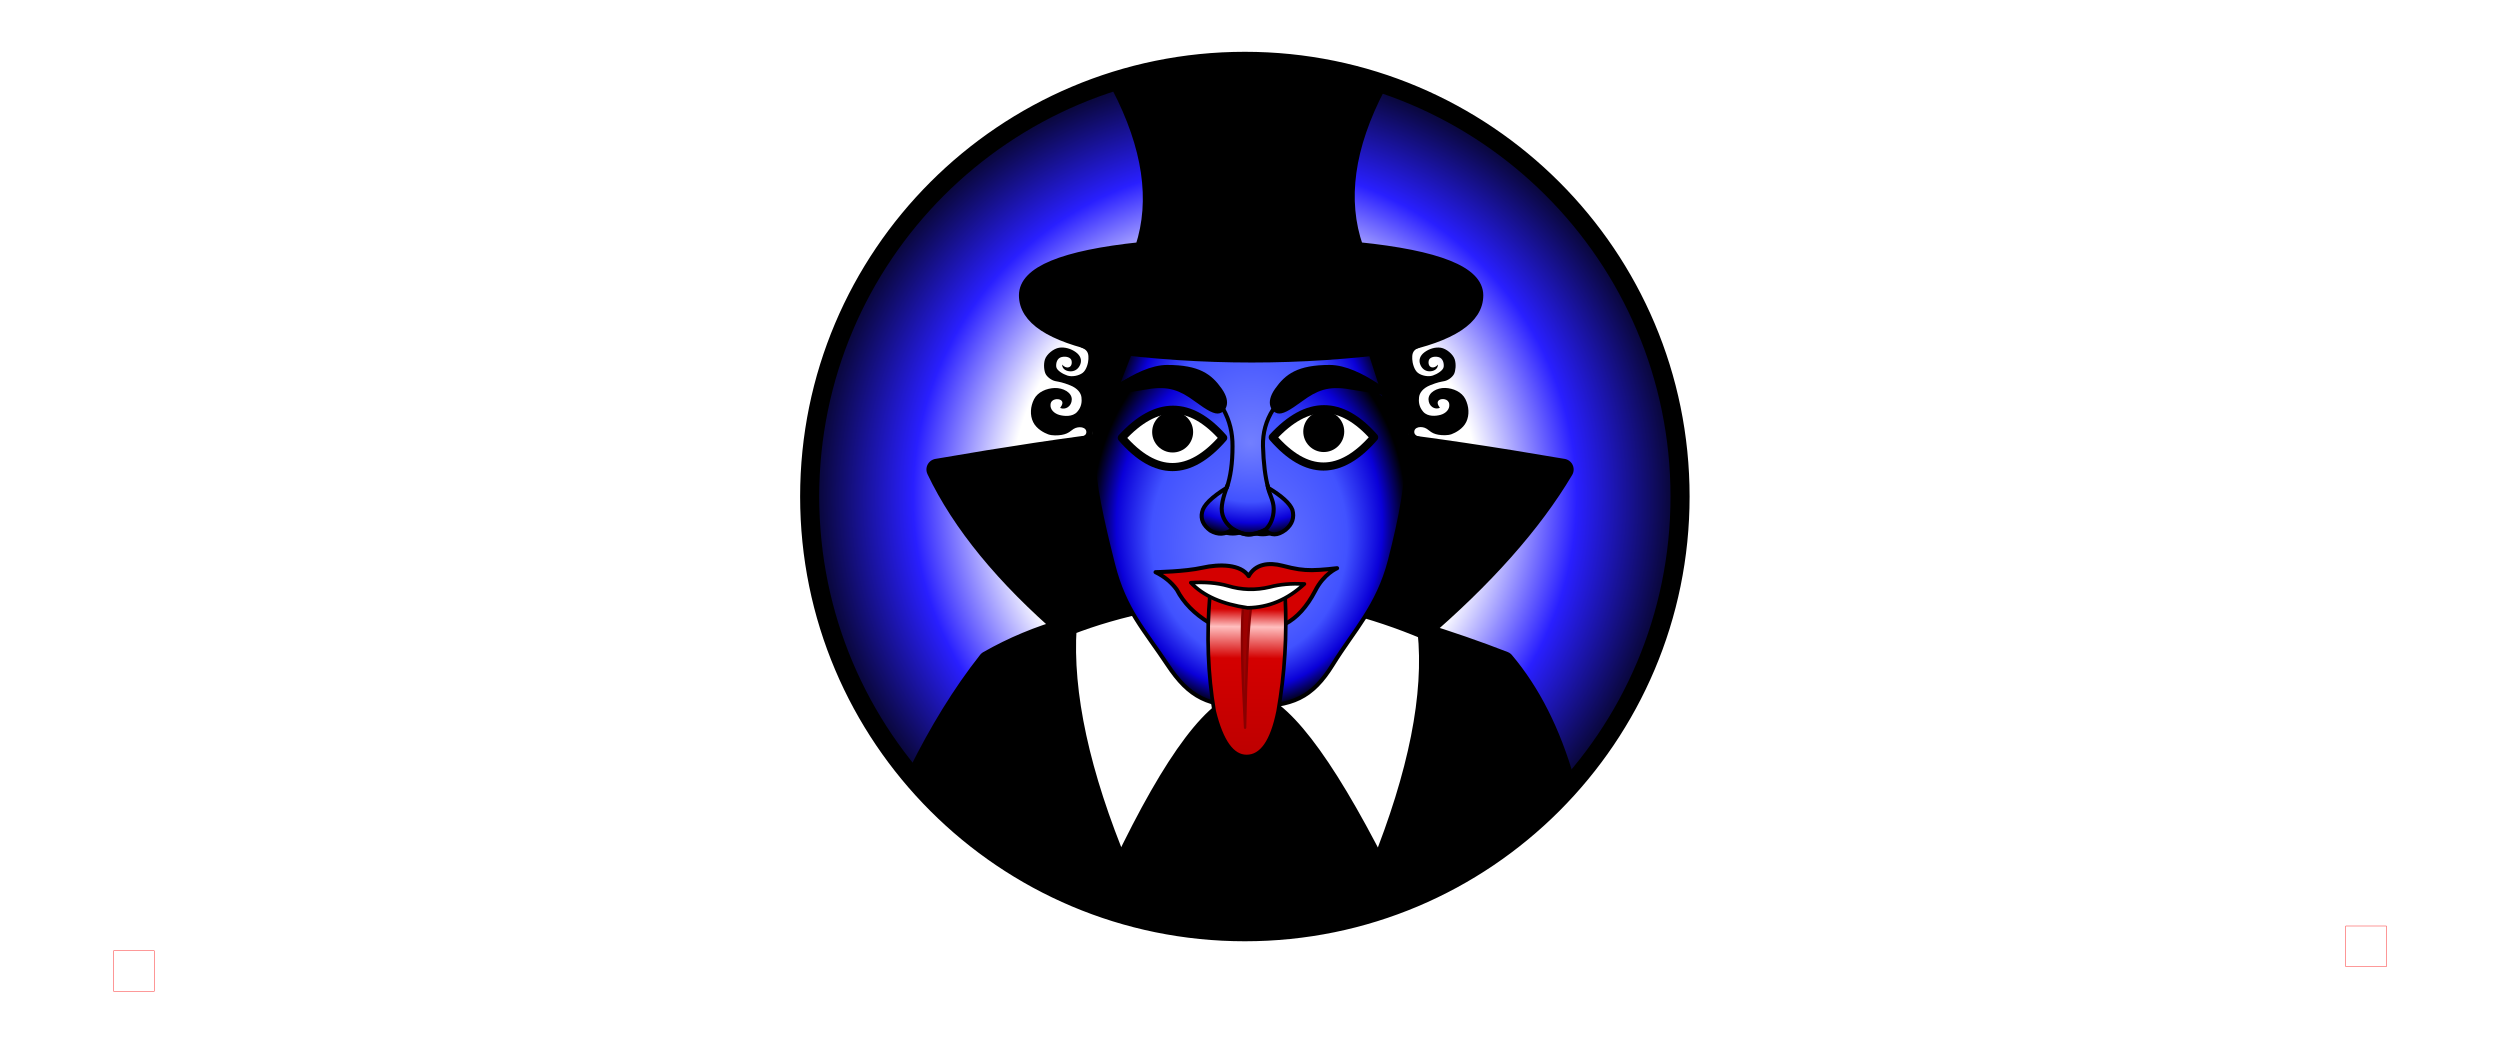
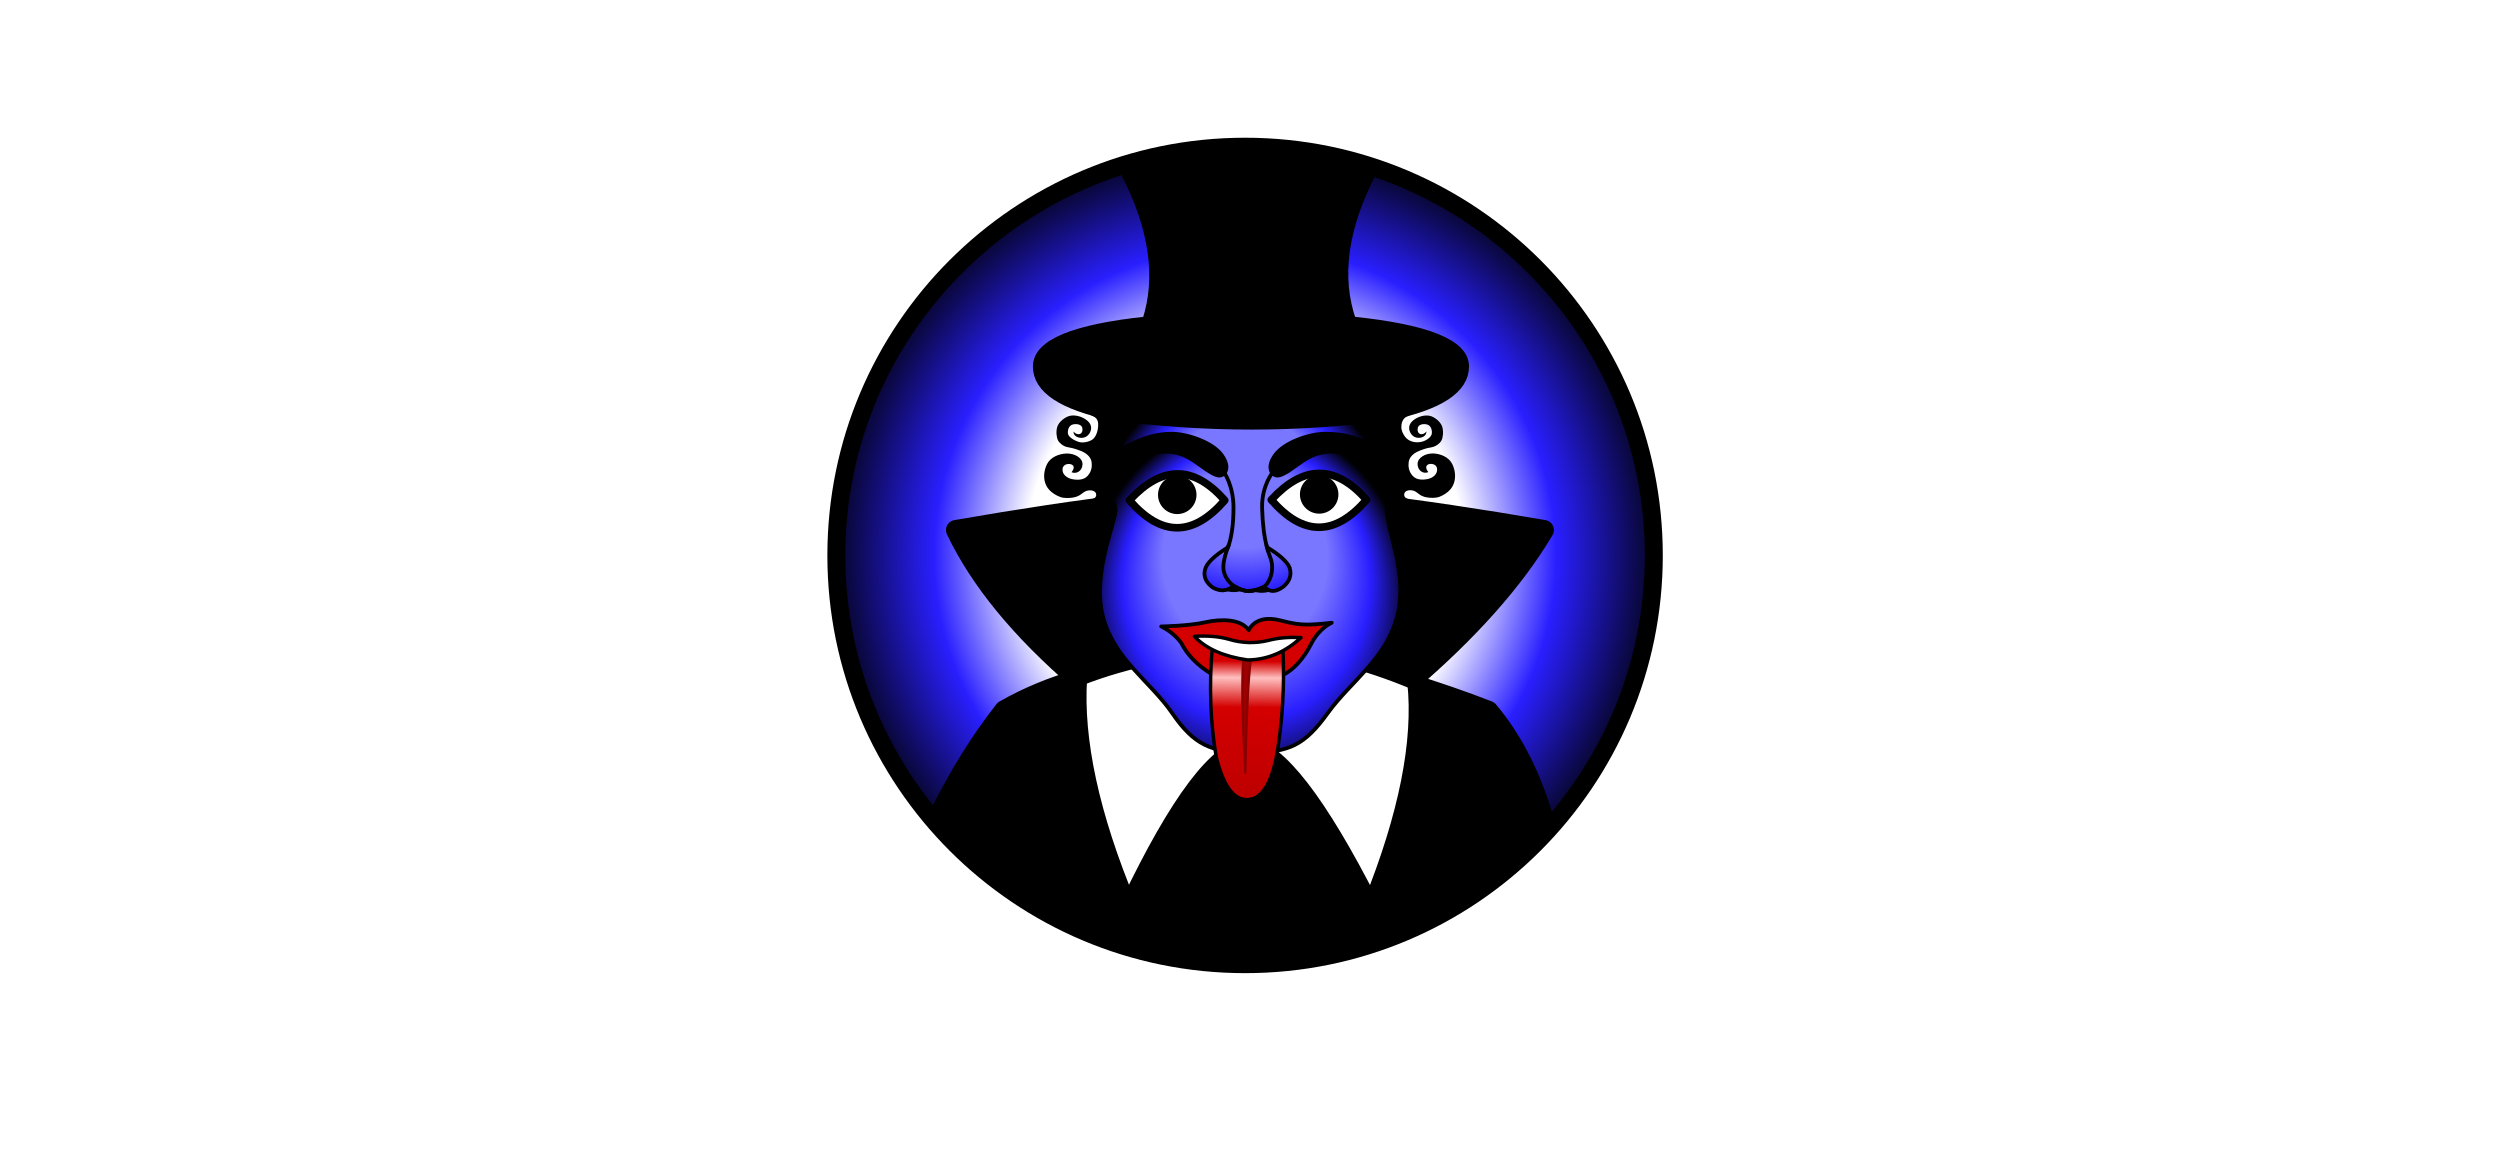
- <svg xmlns="http://www.w3.org/2000/svg" width="100%" height="100%" version="1.1" style="stroke-linecap: round; stroke-linejoin: round;" viewBox="-3859.333 -249.965 6156.343 2568.959">
-   <defs id="SvgjsDefs1137">
+ <svg xmlns="http://www.w3.org/2000/svg" width="100%" height="100%" version="1.1" style="stroke-linecap: round; stroke-linejoin: round;" viewBox="-4058.218 -483.506 6554.608 3036.043">
+   <defs id="SvgjsDefs1727">
    <linearGradient id="SvgjsLinearGradient54467" x1="0" y1="-0.085" x2="-0.007" y2="1.072">
      <stop id="SvgjsStop54468" stop-opacity="1" stop-color="#ce0000" offset="0" />
      <stop id="SvgjsStop54469" stop-opacity="1" stop-color="#d40000" offset="0.145" />
      <stop id="SvgjsStop54470" stop-opacity="1" stop-color="#ffbfbf" offset="0.239" />
      <stop id="SvgjsStop54471" stop-opacity="1" stop-color="#d40000" offset="0.408" />
      <stop id="SvgjsStop54472" stop-opacity="1" stop-color="#ba0000" offset="1" />
    </linearGradient>
-     <radialGradient id="SvgjsRadialGradient64869" spreadMethod="pad" r="0.501" fx="0.496" fy="0.654" cx="0.497" cy="0.509">
-       <stop id="SvgjsStop122794" stop-opacity="1" stop-color="#727fff" offset="0" />
-       <stop id="SvgjsStop122795" stop-opacity="1" stop-color="#4152ff" offset="0.624" />
-       <stop id="SvgjsStop122796" stop-opacity="1" stop-color="#0a00d8" offset="0.847" />
-       <stop id="SvgjsStop122797" stop-opacity="1" stop-color="#000000" offset="1" />
+     <radialGradient id="SvgjsRadialGradient64869" spreadMethod="pad" r="0.545" fx="0.471" fy="0.285" cx="0.491" cy="0.568">
+       <stop id="SvgjsStop64499" stop-opacity="1" stop-color="#7976ff" offset="0.502" />
+       <stop id="SvgjsStop64500" stop-opacity="1" stop-color="#291fff" offset="0.753" />
+       <stop id="SvgjsStop64501" stop-opacity="1" stop-color="#000000" offset="1" />
    </radialGradient>
    <radialGradient id="SvgjsRadialGradient2819" spreadMethod="pad" r="0.521" fx="0.5" fy="0.5" cx="0.5" cy="0.5">
      <stop id="SvgjsStop25718" stop-opacity="1" stop-color="#ffffff" offset="0.514" />
      <stop id="SvgjsStop25719" stop-opacity="1" stop-color="#291fff" offset="0.729" />
      <stop id="SvgjsStop25720" stop-opacity="1" stop-color="#000000" offset="1" />
    </radialGradient>
+     <radialGradient id="SvgjsRadialGradient64068" r="0.523" fx="0.481" fy="0.452" cx="0.481" cy="0.664">
+       <stop id="SvgjsStop64069" stop-opacity="1" stop-color="#7976ff" offset="0.51" />
+       <stop id="SvgjsStop64070" stop-opacity="1" stop-color="#291fff" offset="0.753" />
+       <stop id="SvgjsStop64071" stop-opacity="1" stop-color="#000000" offset="1" />
+     </radialGradient>
  </defs>
-   <svg id="S-f1-758a21" style="overflow: visible; pointer-events: all;" data-disabled="false" data-hidden="false">
-     <circle id="SvgjsCircle1296" r="1071.678" cx="0" cy="0" style="stroke: rgb(0, 0, 0); stroke-opacity: 1; stroke-width: 47; fill: url(&quot;#SvgjsRadialGradient2819&quot;); fill-opacity: 1;" data-fill="#f2ff29" transform="matrix(1,0,0,1,-793.8103,972.7687)" />
-   </svg>
-   <svg id="S-d7-1e40b1" style="overflow: visible; pointer-events: all;" data-disabled="false" data-hidden="false">
-     <path id="P-16-d84e4b" d="M-1403.909 1836.004C-1483.531 1778.796 -1537.516 1722.225 -1594.372 1651.462C-1545.973 1554.385 -1489.481 1460.622 -1424.895 1378.944Q-1334.668 1327.386 -1230.637 1298.003Q-1458.352 1101.84 -1551.489 906.219Q-1031.61 815.964 -784.351 815.964Q-535.153 815.964 -10.616 906.219Q-126.621 1101.84 -366.756 1307.474Q-255.047 1341.846 -156.309 1380.321C-91.676 1456.912 -42.316 1554.666 -8.23 1673.583C-31.812 1701.099 -103.636 1770.314 -197.388 1840.389Q-780.211 2202.224 -1403.909 1836.004 " style="stroke: rgb(0, 0, 0); stroke-opacity: 1; stroke-width: 53; fill: rgb(0, 0, 0); fill-opacity: 1;" />
-     <path id="P-58-a80c98" d="M-737.733 1199.286Q-512.044 1223.362 -320.019 1304.962Q-295.334 1537.698 -435.694 1886.669Q-640.225 1483.974 -757.639 1471.277Q-877.537 1479.302 -1071.905 1886.669Q-1216.487 1538.99 -1200.433 1294.349Q-1017.06 1222.121 -737.734 1199.286 " style="stroke: rgb(0, 0, 0); stroke-opacity: 1; stroke-width: 41; fill: rgb(255, 255, 255); fill-opacity: 1;" transform="matrix(1,0,0,1,-28.0271,0.0001220703)" />
-   </svg>
-   <svg id="S-3f-d09d9b" style="overflow: visible; pointer-events: all;" data-disabled="false" data-hidden="false">
-     <path id="P-fa-cb4c35" d="M-786.732 574.885S-1066.378 472.421 -1116.037 615.07S-1166.519 809.621 -1166.519 874.119S-1146.54 1028.601 -1118.307 1140.178S-1040.153 1302.76 -985.049 1386.109S-883.43 1489.721 -780.496 1489.721S-628.341 1469.459 -576.939 1386.109S-465.536 1242.32 -436.7 1130.743S-394.314 938.617 -394.314 874.119S-389.479 757.72 -444.972 614.52 " style="stroke: rgb(0, 0, 0); stroke-opacity: 1; stroke-width: 10; fill: url(&quot;#SvgjsRadialGradient64869&quot;); fill-opacity: 1;" transform="matrix(1,0,0,1,0,0)" />
-   </svg>
-   <svg id="S-cf-7743e1" style="overflow: visible; pointer-events: all;" data-disabled="false" data-hidden="false">
-     <ellipse id="E-9f-915f4f" rx="18.31" ry="36.62" cx="0" cy="0" style="stroke: rgb(0, 0, 0); stroke-opacity: 1; stroke-width: 0; fill: rgb(0, 0, 0); fill-opacity: 1;" transform="matrix(5.204170427930421e-18,1,-1,5.204170427930421e-18,-750.0471,1052.388)" />
-     <ellipse id="E-9f-915f4f" rx="18.013" ry="36.025" cx="0" cy="0" style="stroke: rgb(0, 0, 0); stroke-opacity: 1; stroke-width: 0; fill: rgb(0, 0, 0); fill-opacity: 1;" transform="matrix(5.204170427930421e-18,1,-1,5.204170427930421e-18,-823.705,1050.84)" />
-     <path id="P-70-faa7e4" d="M-64.068 4485.216Q5.72 4305.941 38.429 4219.839Q252.105 4175.619 502.327 4227.36Q533.449 4316.361 600.27 4525.852Q492.455 4423.418 400.442 4467.514Q293.179 4533.575 295.769 4631.77Q297.638 4694.989 308.586 4734.364Q358.822 4764.632 368.116 4788.492Q376.224 4816.947 351.424 4837.614Q321.752 4860.053 301.264 4837.886Q275.663 4849.934 260.807 4849.396Q244.189 4849.22 219.909 4836.64Q194.894 4856.29 166.129 4839.652Q139.743 4820 145.821 4794.302Q150.417 4769.104 206.401 4734.364Q220.649 4694.989 220.741 4631.77Q221.529 4533.575 130.304 4467.514Q59.189 4412.541 -64.068 4485.216 " style="stroke: rgb(0, 0, 0); stroke-opacity: 1; stroke-width: 10; fill: url(&quot;#SvgjsRadialGradient64869&quot;); fill-opacity: 1;" data-fill="url(&quot;#SvgjsRadialGradient3744&quot;)" transform="matrix(1,0,0,1,-1044.94,-3783.014)" />
-     <path id="P-2a-bff9dc" d="M816.603 4499.704S913.233 4410.052 992.023 4410.053S1101.118 4432.623 1126.53 4468.796S1134.113 4525.787 1121.201 4529.106S1091.814 4522.966 1058.239 4498.396S995.663 4460.665 942.469 4470.18S848.52 4481.973 816.603 4499.705 " style="stroke: rgb(0, 0, 0); stroke-opacity: 1; stroke-width: 0; fill: rgb(0, 0, 0); fill-opacity: 1;" transform="matrix(1,0,0,1,-1977.091,-3761.343)" />
-     <g id="G-a7-4077c1" transform="matrix(1,0,0,1,2.159435,1.1368683772161603e-13)">
-       <path id="P-7f-fb1aec" d="M350.861 4622.1Q478.473 4483.628 600.654 4622.1Q475.757 4766.002 350.861 4622.1 " style="stroke: rgb(0, 0, 0); stroke-opacity: 1; stroke-width: 20; fill: rgb(255, 255, 255); fill-opacity: 1;" transform="matrix(1,0,0,1,-1449.949,-3793.848)" />
-       <circle id="C-47-b7c96b" r="50.446" cx="0" cy="0" style="stroke: rgb(0, 0, 0); stroke-opacity: 1; stroke-width: 0; fill: rgb(0, 0, 0); fill-opacity: 1;" transform="matrix(1,0,0,1,-973.8147,813.86)" />
-     </g>
-     <g id="G-23-042f56" transform="matrix(1,0,0,1,-8.637722,1.1368683772161603e-13)">
-       <path id="P-7f-fb1aec" d="M350.861 4622.1Q478.473 4483.628 600.654 4622.1Q475.757 4766.002 350.861 4622.1 " style="stroke: rgb(0, 0, 0); stroke-opacity: 1; stroke-width: 20; fill: rgb(255, 255, 255); fill-opacity: 1;" transform="matrix(1,0,0,1,-1067.361,-3795.181)" />
-       <circle id="C-47-b7c96b" r="50.446" cx="0" cy="0" style="stroke: rgb(0, 0, 0); stroke-opacity: 1; stroke-width: 0; fill: rgb(0, 0, 0); fill-opacity: 1;" transform="matrix(1,0,0,1,-590.9041,812.7618)" />
-     </g>
-     <path id="P-2a-bff9dc" d="M1139.418 4499.704S1042.788 4410.052 963.999 4410.053S854.904 4432.623 829.491 4468.796S821.909 4525.787 834.821 4529.106S864.208 4522.966 897.783 4498.396S960.358 4460.665 1013.552 4470.18S1107.502 4481.973 1139.418 4499.705 " style="stroke: rgb(0, 0, 0); stroke-opacity: 1; stroke-width: 0; fill: rgb(0, 0, 0); fill-opacity: 1;" transform="matrix(1,0,0,1,-1548.965,-3761.343)" />
-     <path id="P-22-322853" d="M-836.747 945.737S-850.736 980.222 -850.856 1002.526S-838.24 1040.07 -829.119 1048.059S-798.636 1066.01 -786.875 1066.01S-750.137 1061.604 -740.983 1052.397S-722.707 1026.013 -722.793 1003.452S-734.695 966.64 -737.697 946.102 " style="stroke: rgb(0, 0, 0); stroke-opacity: 1; stroke-width: 10; fill: rgb(0, 0, 0); fill-opacity: 0;" />
-   </svg>
-   <svg id="S-d1-d8247f" style="overflow: visible; pointer-events: all;" data-disabled="false" data-hidden="false">
-     <path id="P-82-d81839" d="M1003.94 4929.946S1076.521 4928.615 1119.011 4919.047C1161.501 4909.479 1213.886 4910.096 1233.263 4939.728C1249.484 4909.403 1283.061 4905.362 1316.385 4914.04S1366.005 4924.963 1389.153 4924.963S1450.985 4920.178 1450.985 4920.178S1418.192 4933.682 1396.972 4976.121Q1366.018 5035.41 1322.65 5057.672Q1267.653 5079 1223.749 5080.641Q1186.501 5077.649 1136.282 5054.743Q1081.145 5021.323 1056.358 4973.137Q1036.504 4945.834 1003.94 4929.946 " style="stroke: rgb(0, 0, 0); stroke-opacity: 1; stroke-width: 10; fill: rgb(212, 0, 0); fill-opacity: 1;" transform="matrix(1,0,0,1,-2017.667,-3770.919)" />
-     <path id="P-9f-217f26" d="M-879.975 1216.218Q-879.975 1216.218 -694.681 1216.218Q-687.342 1363.06 -711.816 1501.436Q-734.345 1613.062 -789.502 1613.062Q-841.988 1613.062 -869.403 1501.436Q-892.609 1364.841 -879.975 1216.218 " style="stroke: rgb(0, 0, 0); stroke-opacity: 1; stroke-width: 9; fill: url(&quot;#SvgjsLinearGradient54467&quot;); fill-opacity: 1;" data-fill="#d40000" transform="matrix(1,0,0,1,0,0)" />
-     <path id="P-4c-a47e26" d="M-778.889 1247.546Q-789.043 1325.167 -793.271 1542.095Q-805.283 1323.024 -798.608 1248.246 " style="stroke: rgb(136, 0, 0); stroke-opacity: 1; stroke-width: 6; fill: rgb(156, 0, 0); fill-opacity: 1;" transform="matrix(1,0,0,1,4.547473508864641e-13,-2.2737367544323206e-13)" />
-     <path id="P-76-a077b6" d="M159.565 4922.86Q211.78 4919.623 250.464 4930.607Q301.575 4946.141 354.05 4933.519Q390.62 4923.676 439.249 4925.988Q377.204 4983.774 299.454 4984.768Q205.606 4971.475 159.565 4922.86 " style="stroke: rgb(0, 0, 0); stroke-opacity: 1; stroke-width: 9; fill: rgb(255, 255, 255); fill-opacity: 1;" transform="matrix(1,0,0,1,-1086.473,-3737.966)" />
-   </svg>
-   <svg id="S-0c-b58f9a" style="overflow: visible; pointer-events: all;" data-hidden="false" data-disabled="false">
-     <path id="P-5b-4ce967" d="M-1211.987 569.459S-1215.507 586.573 -1230.259 592.478S-1244.957 609.987 -1244.653 619.462S-1239.994 646.469 -1230.596 653.556S-1205.024 663.743 -1193.929 660.001S-1168.391 647.305 -1167.236 638.685S-1168.957 617.135 -1180.238 614.499S-1202.087 615.715 -1203.917 622.9S-1203.606 637.846 -1197.464 639.615S-1186.071 638.432 -1181.363 633.102C-1181.405 644.732 -1192.498 650.136 -1203.147 649.612S-1221.698 642.154 -1225.265 631.963S-1225.922 611.231 -1214.449 602.644S-1187.643 589.486 -1174.194 591.608S-1144.091 607.645 -1140.054 620.193S-1138.072 648.884 -1141.636 656.087S-1155.642 671.81 -1165.243 673.716S-1182.079 676.487 -1200.468 683.904S-1226.669 703.089 -1227.881 713.257S-1228.644 736.665 -1217.535 749.314S-1185.959 760.007 -1174.602 756.751S-1151.701 744.054 -1153.503 730.33S-1172.399 716.01 -1178.39 720.402S-1182.475 731.339 -1176.581 739.58C-1189.155 745.183 -1204.29 735.943 -1204.597 718.713S-1183.481 690.002 -1163.685 690.61S-1122.605 700.365 -1113.767 718.148S-1103.464 757.068 -1111.602 774.236S-1138.517 800.995 -1147.806 804.445S-1171.262 807.413 -1180.464 805.768S-1196.324 801.221 -1203.654 795.057S-1216.8 787.093 -1223.938 786.919S-1238.092 790.023 -1239.394 796.227S-1237.771 808.08 -1227.161 810.67S-1243.847 822.287 -1251.147 813.615S-1273.32 699.136 -1319.073 606.74 " style="stroke: rgb(250, 0, 0); stroke-opacity: 1; stroke-width: 0; fill: rgb(0, 0, 0); fill-opacity: 1;" transform="matrix(1,0,0,1,863.0287,14.77081)" />
-     <path id="P-5b-4ce967" d="M-1251.174 569.459S-1247.572 586.612 -1232.478 592.53S-1217.44 610.079 -1217.751 619.575S-1222.518 646.644 -1232.134 653.747S-1258.298 663.957 -1269.649 660.206S-1295.779 647.482 -1296.96 638.842S-1295.199 617.243 -1283.657 614.601S-1261.303 615.82 -1259.43 623.022S-1259.749 638.001 -1266.032 639.774S-1277.69 638.588 -1282.507 633.246C-1282.464 644.903 -1271.114 650.319 -1260.218 649.794S-1241.237 642.319 -1237.588 632.105S-1236.916 611.326 -1248.655 602.719S-1276.082 589.531 -1289.841 591.658S-1320.642 607.731 -1324.772 620.308S-1326.8 649.064 -1323.153 656.284S-1308.823 672.042 -1298.999 673.953S-1281.774 676.73 -1262.959 684.164S-1236.151 703.391 -1234.911 713.583S-1234.131 737.044 -1245.498 749.722S-1277.804 760.439 -1289.424 757.175S-1312.855 744.45 -1311.011 730.695S-1291.678 716.342 -1285.548 720.744S-1281.369 731.706 -1287.399 739.965C-1274.534 745.581 -1259.049 736.321 -1258.735 719.051S-1280.339 690.275 -1300.594 690.884S-1342.624 700.661 -1351.668 718.485S-1362.208 757.493 -1353.882 774.7S-1326.344 801.52 -1316.84 804.978S-1292.841 807.953 -1283.427 806.304S-1267.199 801.747 -1259.7 795.569S-1246.249 787.587 -1238.946 787.412S-1224.464 790.523 -1223.132 796.741S-1224.792 808.621 -1235.648 811.217S-1218.576 822.86 -1211.107 814.169S-1197.45 697.13 -1144.851 602.746 " style="stroke: rgb(250, 0, 0); stroke-opacity: 1; stroke-width: 0; fill: rgb(0, 0, 0); fill-opacity: 1;" transform="matrix(1,0,0,1,38.69983,14.64972)" />
-     <path id="SvgjsPath2750" d="M-1142.92 617.216Q-774.887 665.644 -414.727 617.216Q-219.175 576.46 -219.175 488.377Q-219.175 400.109 -514.775 369.909Q-575.559 196.661 -460.347 -23.53Q-786.861 -122.052 -1109.099 -23.53Q-994.647 196.661 -1051.297 369.909Q-1337.675 400.109 -1337.675 488.377Q-1337.675 576.46 -1142.92 617.216 " style="stroke: rgb(0, 0, 0); stroke-opacity: 1; stroke-width: 25; fill: rgb(0, 0, 0); fill-opacity: 1;" data-fill="#000000" transform="matrix(1,0,0,1,-1.8189894035458565e-12,-11.14154)" />
-     <rect id="R-c1-fae6cf" width="100" height="100" style="stroke: rgb(250, 0, 0); stroke-opacity: 1; fill: rgb(0, 0, 0); fill-opacity: 0;" transform="matrix(1,0,0,1,-3579.499,2091.196)" />
-     <rect id="R-c5-d1821b" width="100" height="100" style="stroke: rgb(250, 0, 0); stroke-opacity: 1; fill: rgb(0, 0, 0); fill-opacity: 0;" transform="matrix(1,0,0,1,1917.176,2030.315)" />
-   </svg>
+   <circle id="SvgjsCircle1296" r="1071.678" cx="0" cy="0" style="stroke: rgb(0, 0, 0); stroke-opacity: 1; stroke-width: 47; fill: url(&quot;#SvgjsRadialGradient2819&quot;); fill-opacity: 1;" data-fill="#f2ff29" transform="matrix(1,0,0,1,-793.8103,972.7687)" />
+   <path id="P-16-d84e4b" d="M-1403.909 1836.004C-1483.531 1778.796 -1537.516 1722.225 -1594.372 1651.462C-1545.973 1554.385 -1489.481 1460.622 -1424.895 1378.944Q-1334.668 1327.386 -1230.637 1298.003Q-1458.352 1101.84 -1551.489 906.219Q-1031.61 815.964 -784.351 815.964Q-535.153 815.964 -10.616 906.219Q-126.621 1101.84 -366.756 1307.474Q-255.047 1341.846 -156.309 1380.321C-91.676 1456.912 -42.316 1554.666 -8.23 1673.583C-31.812 1701.099 -103.636 1770.314 -197.388 1840.389Q-780.211 2202.224 -1403.909 1836.004 " style="stroke: rgb(0, 0, 0); stroke-opacity: 1; stroke-width: 53; fill: rgb(0, 0, 0); fill-opacity: 1;" transform="matrix(1,0,0,1,0,-9.094947017729282e-13)" />
+   <path id="P-58-a80c98" d="M-737.733 1199.286Q-512.044 1223.362 -320.019 1304.962Q-295.334 1537.698 -435.694 1886.669Q-640.225 1483.974 -757.639 1471.277Q-877.537 1479.302 -1071.905 1886.669Q-1216.487 1538.99 -1200.433 1294.349Q-1017.06 1222.121 -737.734 1199.286 " style="stroke: rgb(0, 0, 0); stroke-opacity: 1; stroke-width: 41; fill: rgb(255, 255, 255); fill-opacity: 1;" transform="matrix(1,0,0,1,-28.0271,0.0001220703)" />
+   <path id="P-fa-cb4c35" d="M-777.79 629.812L-1159.24 612.16S-1175.767 700.995 -1169.34 761.537S-1133.535 822.079 -1133.535 854.328S-1194.918 1020.585 -1166.685 1132.162S-1042.352 1302.76 -985.049 1386.109S-883.43 1489.721 -780.496 1489.721S-637.137 1469.459 -576.939 1386.109S-423.756 1243.739 -394.92 1132.162S-422.9 910.03 -422.9 845.532S-348.345 742.683 -403.838 599.483 " style="stroke: rgb(0, 0, 0); stroke-opacity: 1; stroke-width: 10; fill: url(&quot;#SvgjsRadialGradient64869&quot;); fill-opacity: 1;" transform="matrix(1,0,0,1,0,-1.3642420526593924e-12)" />
+   <ellipse id="E-9f-915f4f" rx="18.31" ry="36.62" cx="0" cy="0" style="stroke: rgb(0, 0, 0); stroke-opacity: 1; stroke-width: 0; fill: rgb(0, 0, 0); fill-opacity: 1;" transform="matrix(5.20417042793042e-18,1,-1,5.20417042793042e-18,-750.0471,1052.388)" />
+   <ellipse id="E-9f-915f4f" rx="18.013" ry="36.025" cx="0" cy="0" style="stroke: rgb(0, 0, 0); stroke-opacity: 1; stroke-width: 0; fill: rgb(0, 0, 0); fill-opacity: 1;" transform="matrix(5.20417042793042e-18,1,-1,5.20417042793042e-18,-823.705,1050.84)" />
+   <path id="P-70-faa7e4" d="M-89.385 4507.333Q-19.598 4328.058 38.429 4219.839Q252.105 4175.619 502.327 4227.36Q552.871 4305.795 619.691 4515.287Q511.876 4412.852 400.442 4467.514Q293.179 4533.575 295.769 4631.77Q297.638 4694.989 308.586 4734.364Q358.822 4764.632 368.116 4788.492Q376.224 4816.947 351.424 4837.614Q321.752 4860.053 301.264 4837.886Q275.663 4849.934 260.807 4849.396Q244.189 4849.22 219.909 4836.64Q194.894 4856.29 166.129 4839.652Q139.743 4820 145.821 4794.302Q150.417 4769.104 206.401 4734.364Q220.649 4694.989 220.741 4631.77Q221.529 4533.575 130.304 4467.514Q33.872 4434.658 -89.385 4507.333 " style="stroke: rgb(0, 0, 0); stroke-opacity: 1; stroke-width: 10; fill: url(&quot;#SvgjsRadialGradient64068&quot;); fill-opacity: 1;" data-fill="url(&quot;#SvgjsRadialGradient3744&quot;)" transform="matrix(1,0,0,1,-1044.94,-3783.014)" />
+   <path id="P-2a-bff9dc" d="M816.603 4499.704S830.91 4464.001 874.765 4441.588S952.628 4410.052 992.023 4410.053S1101.118 4432.623 1126.53 4468.796S1134.113 4525.787 1121.201 4529.106S1091.814 4522.966 1058.239 4498.396S995.663 4460.665 942.469 4470.18S865.109 4485.29 816.603 4499.705 " style="stroke: rgb(0, 0, 0); stroke-opacity: 1; stroke-width: 0; fill: rgb(0, 0, 0); fill-opacity: 1;" transform="matrix(1,0,0,1,-1977.091,-3761.343)" />
+   <g id="G-a7-4077c1" transform="matrix(1,0,0,1,2.159435,-1.8189894035458565e-12)">
+     <path id="P-7f-fb1aec" d="M350.861 4622.1Q478.473 4483.628 600.654 4622.1Q475.757 4766.002 350.861 4622.1 " style="stroke: rgb(0, 0, 0); stroke-opacity: 1; stroke-width: 20; fill: rgb(255, 255, 255); fill-opacity: 1;" transform="matrix(1,0,0,1,-1449.949,-3793.848)" />
+     <circle id="C-47-b7c96b" r="50.446" cx="0" cy="0" style="stroke: rgb(0, 0, 0); stroke-opacity: 1; stroke-width: 0; fill: rgb(0, 0, 0); fill-opacity: 1;" transform="matrix(1,0,0,1,-973.8147,813.86)" />
+   </g>
+   <g id="G-23-042f56" transform="matrix(1,0,0,1,-8.637722,-1.8189894035458565e-12)">
+     <path id="P-7f-fb1aec" d="M350.861 4622.1Q478.473 4483.628 600.654 4622.1Q475.757 4766.002 350.861 4622.1 " style="stroke: rgb(0, 0, 0); stroke-opacity: 1; stroke-width: 20; fill: rgb(255, 255, 255); fill-opacity: 1;" transform="matrix(1,0,0,1,-1067.361,-3795.181)" />
+     <circle id="C-47-b7c96b" r="50.446" cx="0" cy="0" style="stroke: rgb(0, 0, 0); stroke-opacity: 1; stroke-width: 0; fill: rgb(0, 0, 0); fill-opacity: 1;" transform="matrix(1,0,0,1,-590.9041,812.7618)" />
+   </g>
+   <path id="P-2a-bff9dc" d="M1139.418 4499.704S1130.876 4465.65 1087.021 4440.752S1003.394 4410.052 963.999 4410.053S854.904 4432.623 829.491 4468.796S821.909 4525.787 834.821 4529.106S864.208 4522.966 897.783 4498.396S960.358 4460.665 1013.552 4470.18S1076.843 4481.143 1124.503 4497.219 " style="stroke: rgb(0, 0, 0); stroke-opacity: 1; stroke-width: 0; fill: rgb(0, 0, 0); fill-opacity: 1;" transform="matrix(1,0,0,1,-1548.965,-3761.343)" />
+   <path id="P-22-322853" d="M-836.747 945.737S-850.736 980.222 -850.856 1002.526S-838.24 1040.07 -829.119 1048.059S-798.636 1066.01 -786.875 1066.01S-750.137 1061.604 -740.983 1052.397S-722.707 1026.013 -722.793 1003.452S-734.695 966.64 -737.697 946.102 " style="stroke: rgb(0, 0, 0); stroke-opacity: 1; stroke-width: 10; fill: rgb(0, 0, 0); fill-opacity: 0;" transform="matrix(1,0,0,1,0,-1.8189894035458565e-12)" />
+   <path id="P-82-d81839" d="M1003.94 4929.946S1076.521 4928.615 1119.011 4919.047C1161.501 4909.479 1213.886 4910.096 1233.263 4939.728C1249.484 4909.403 1283.061 4905.362 1316.385 4914.04S1366.005 4924.963 1389.153 4924.963S1450.985 4920.178 1450.985 4920.178S1418.192 4933.682 1396.972 4976.121Q1366.018 5035.41 1322.65 5057.672Q1267.653 5079 1223.749 5080.641Q1186.501 5077.649 1136.282 5054.743Q1081.145 5021.323 1056.358 4973.137Q1036.504 4945.834 1003.94 4929.946 " style="stroke: rgb(0, 0, 0); stroke-opacity: 1; stroke-width: 10; fill: rgb(212, 0, 0); fill-opacity: 1;" transform="matrix(1,0,0,1,-2017.667,-3770.919)" />
+   <path id="P-9f-217f26" d="M-879.975 1216.218Q-879.975 1216.218 -694.681 1216.218Q-687.342 1363.06 -711.816 1501.436Q-734.345 1613.062 -789.502 1613.062Q-841.988 1613.062 -869.403 1501.436Q-892.609 1364.841 -879.975 1216.218 " style="stroke: rgb(0, 0, 0); stroke-opacity: 1; stroke-width: 9; fill: url(&quot;#SvgjsLinearGradient54467&quot;); fill-opacity: 1;" data-fill="#d40000" transform="matrix(1,0,0,1,0,-2.2737367544323206e-12)" />
+   <path id="P-4c-a47e26" d="M-778.889 1247.546Q-789.043 1325.167 -793.271 1542.095Q-805.283 1323.024 -798.608 1248.246 " style="stroke: rgb(136, 0, 0); stroke-opacity: 1; stroke-width: 6; fill: rgb(156, 0, 0); fill-opacity: 1;" transform="matrix(1,0,0,1,9.094947017729282e-13,-2.7284841053187847e-12)" />
+   <path id="P-76-a077b6" d="M159.565 4922.86Q211.78 4919.623 250.464 4930.607Q301.575 4946.141 354.05 4933.519Q390.62 4923.676 439.249 4925.988Q377.204 4983.774 299.454 4984.768Q205.606 4971.475 159.565 4922.86 " style="stroke: rgb(0, 0, 0); stroke-opacity: 1; stroke-width: 9; fill: rgb(255, 255, 255); fill-opacity: 1;" transform="matrix(1,0,0,1,-1086.473,-3737.966)" />
+   <path id="P-5b-4ce967" d="M-1211.987 569.459S-1215.507 586.573 -1230.259 592.478S-1247.446 613.305 -1247.142 622.78S-1239.994 646.469 -1230.596 653.556S-1207.098 663.121 -1193.929 660.001S-1168.391 647.305 -1167.236 638.685S-1168.957 617.135 -1180.238 614.499S-1202.087 615.715 -1203.917 622.9S-1203.606 637.846 -1197.464 639.615S-1186.071 638.432 -1181.363 633.102C-1181.405 644.732 -1192.498 650.136 -1203.147 649.612S-1221.698 642.154 -1225.265 631.963S-1225.922 611.231 -1214.449 602.644S-1187.643 589.486 -1174.194 591.608S-1144.091 607.645 -1140.054 620.193S-1138.072 648.884 -1141.636 656.087S-1155.642 671.81 -1165.243 673.716S-1182.079 676.487 -1200.468 683.904S-1226.669 703.089 -1227.881 713.257S-1228.644 736.665 -1217.535 749.314S-1185.959 760.007 -1174.602 756.751S-1151.701 744.054 -1153.503 730.33S-1172.745 716.01 -1178.39 720.402S-1182.475 731.339 -1176.581 739.58C-1189.155 745.183 -1204.29 735.943 -1204.597 718.713S-1183.481 690.002 -1163.685 690.61S-1122.605 700.365 -1113.767 718.148S-1103.464 757.068 -1111.602 774.236S-1138.517 800.995 -1147.806 804.445S-1171.262 807.413 -1180.464 805.768S-1196.324 801.221 -1203.654 795.057S-1216.8 787.093 -1223.938 786.919S-1238.092 790.023 -1239.394 796.227S-1237.771 808.08 -1227.161 810.67S-1317.449 905.695 -1282.643 803.471S-1276.084 677.019 -1319.073 606.74 " style="stroke: rgb(250, 0, 0); stroke-opacity: 1; stroke-width: 0; fill: rgb(0, 0, 0); fill-opacity: 1;" transform="matrix(1,0,0,1,863.0287,14.77081)" />
+   <path id="P-5b-4ce967" d="M-1251.174 569.459S-1247.572 586.612 -1232.478 592.53S-1217.44 610.079 -1217.751 619.575S-1222.518 646.644 -1232.134 653.747S-1258.298 663.957 -1269.649 660.206S-1295.779 647.482 -1296.96 638.842S-1295.199 617.243 -1283.657 614.601S-1261.303 615.82 -1259.43 623.022S-1259.749 638.001 -1266.032 639.774S-1277.69 638.588 -1282.507 633.246C-1282.464 644.903 -1271.114 650.319 -1260.218 649.794S-1241.237 642.319 -1237.588 632.105S-1236.916 611.326 -1248.655 602.719S-1276.082 589.531 -1289.841 591.658S-1320.642 607.731 -1324.772 620.308S-1326.8 649.064 -1323.153 656.284S-1308.823 672.042 -1298.999 673.953S-1281.774 676.73 -1262.959 684.164S-1236.151 703.391 -1234.911 713.583S-1234.131 737.044 -1245.498 749.722S-1277.804 760.439 -1289.424 757.175S-1312.855 744.45 -1311.011 730.695S-1291.678 716.342 -1285.548 720.744S-1281.369 731.706 -1287.399 739.965C-1274.534 745.581 -1259.049 736.321 -1258.735 719.051S-1280.339 690.275 -1300.594 690.884S-1342.624 700.661 -1351.668 718.485S-1362.208 757.493 -1353.882 774.7S-1326.344 801.52 -1316.84 804.978S-1292.841 807.953 -1283.427 806.304S-1267.199 801.747 -1259.7 795.569S-1246.249 787.587 -1238.946 787.412S-1224.464 790.523 -1223.132 796.741S-1224.792 808.621 -1235.648 811.217S-1151.077 905.895 -1182.109 797.492S-1185.27 701.729 -1124.727 601.907 " style="stroke: rgb(250, 0, 0); stroke-opacity: 1; stroke-width: 0; fill: rgb(0, 0, 0); fill-opacity: 1;" transform="matrix(1,0,0,1,38.69983,14.64972)" />
+   <path id="SvgjsPath2750" d="M-1142.92 617.216Q-774.887 665.644 -414.727 617.216Q-219.175 576.46 -219.175 488.377Q-219.175 400.109 -514.775 369.909Q-575.559 196.661 -460.347 -23.53Q-786.861 -122.052 -1109.099 -23.53Q-994.647 196.661 -1051.297 369.909Q-1337.675 400.109 -1337.675 488.377Q-1337.675 576.46 -1142.92 617.216 " style="stroke: rgb(0, 0, 0); stroke-opacity: 1; stroke-width: 25; fill: rgb(0, 0, 0); fill-opacity: 1;" data-fill="#000000" transform="matrix(1,0,0,1,-1.8189894035458565e-12,-11.14154)" />
+   <rect id="R-4e-1bcca3" width="100" height="100" style="stroke: rgb(148, 143, 255); stroke-opacity: 1; stroke-width: 0; fill: rgb(0, 0, 0); fill-opacity: 0;" transform="matrix(1,0,0,1,-3301.917,1819.634)" />
+   <rect id="R-d2-43359a" width="100" height="100" style="stroke: rgb(148, 143, 255); stroke-opacity: 1; stroke-width: 0; fill: rgb(0, 0, 0); fill-opacity: 0;" transform="matrix(1,0,0,1,1640.089,1949.545)" />
</svg>
